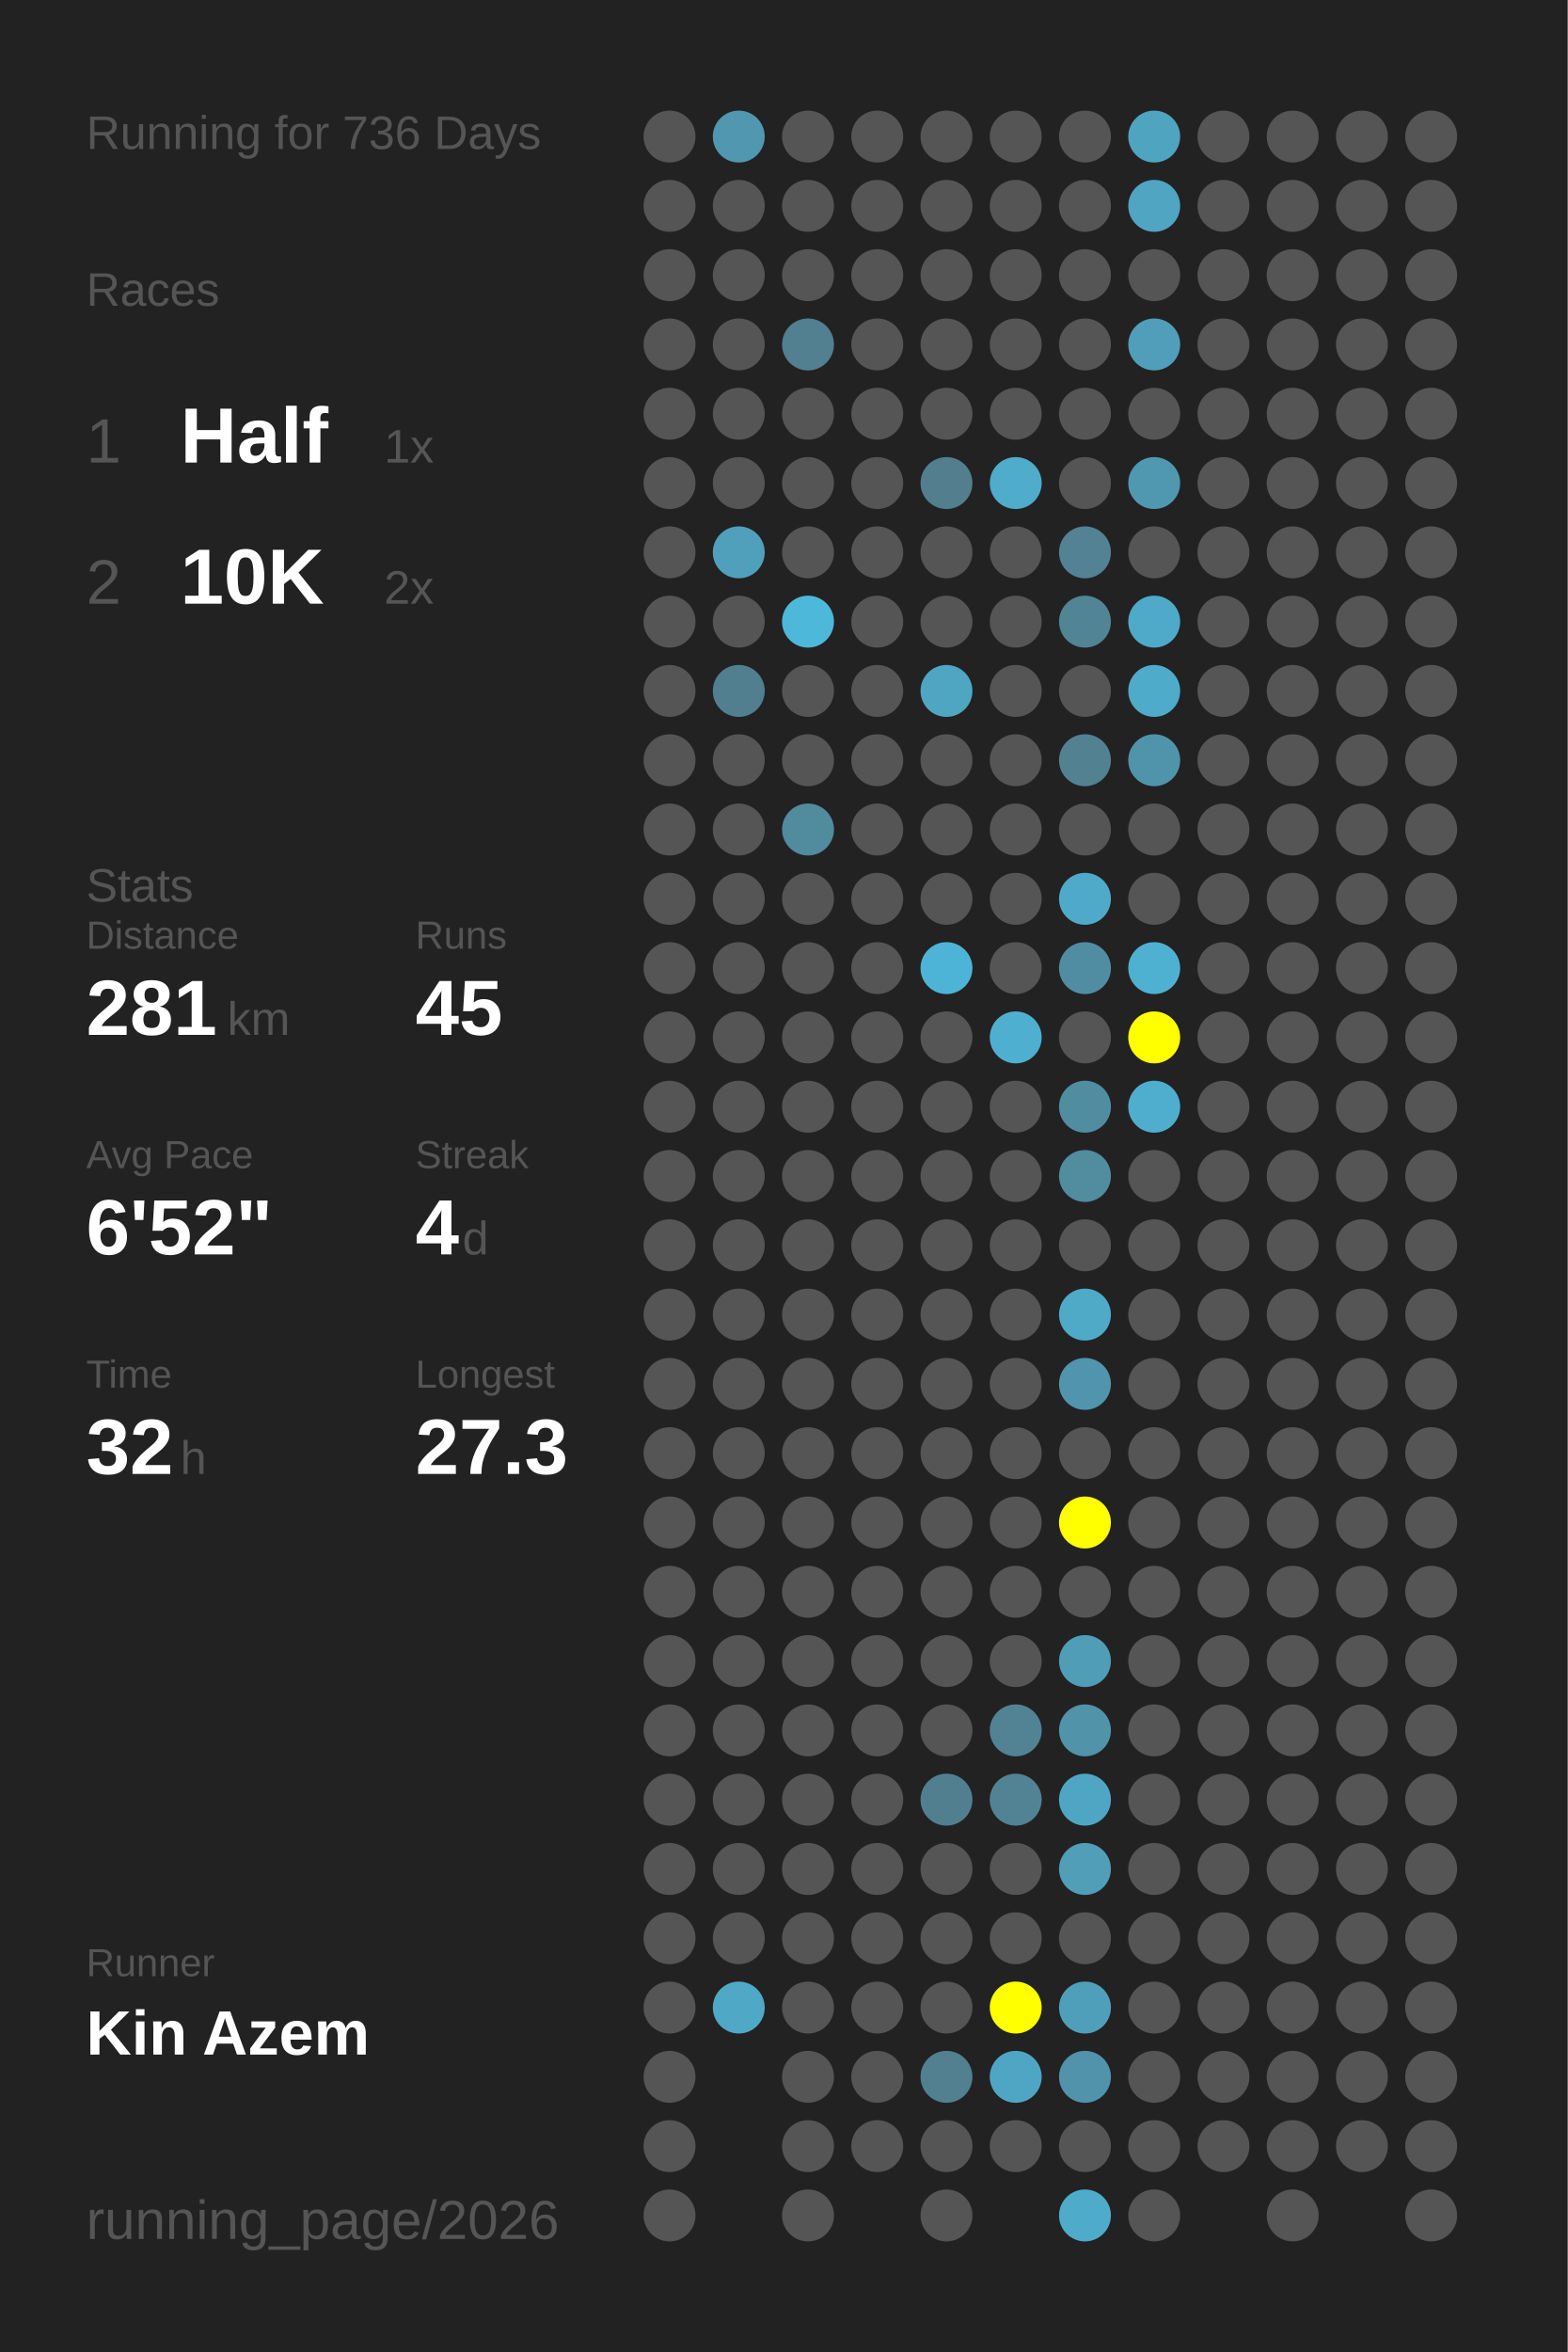
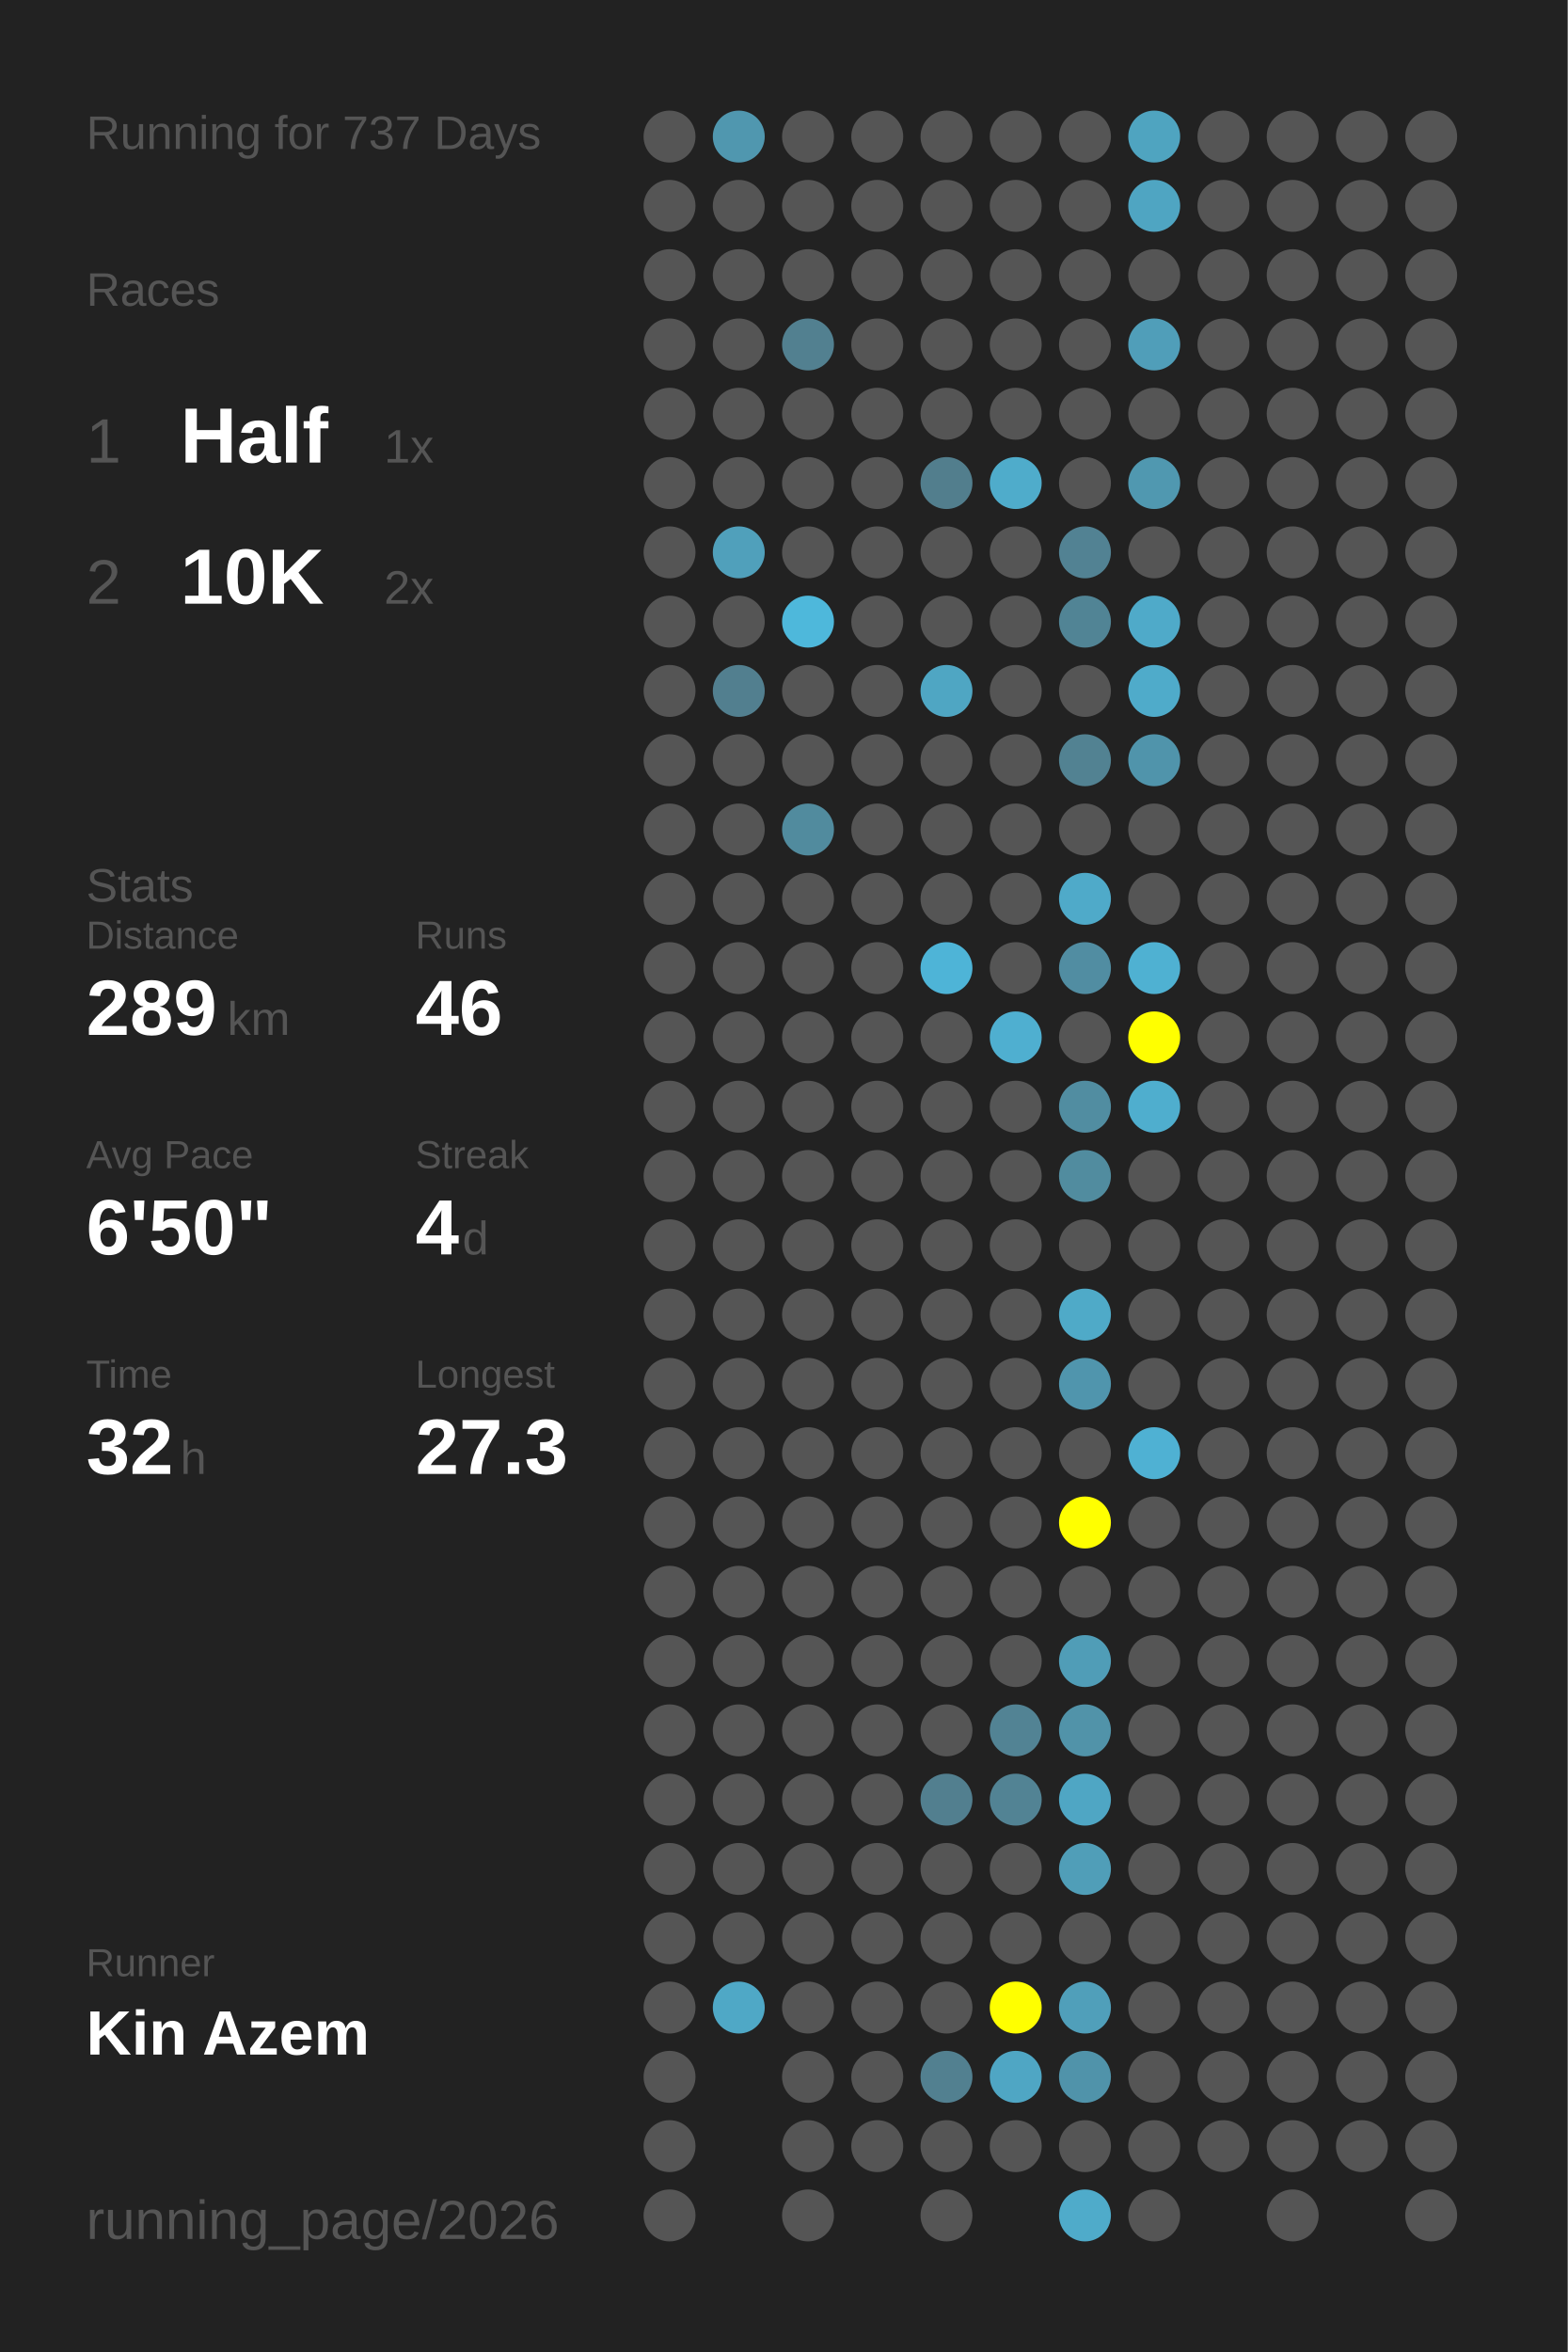
<svg xmlns="http://www.w3.org/2000/svg" baseProfile="full" height="300mm" version="1.1" viewBox="0,0,200,300" width="200mm">
  <defs />
  <rect fill="#222222" height="300" width="200" x="0" y="0" />
-   <text fill="#555555" style="font-size:6px; font-family:Arial;" x="11" y="19">Running for 736 Days</text>
+   <text fill="#555555" style="font-size:6px; font-family:Arial;" x="11" y="19">Running for 737 Days</text>
  <text fill="#555555" style="font-size:6px; font-family:Arial;" x="11" y="39">Races</text>
  <text fill="#555555" style="font-size:8px; font-family:Arial;" x="11" y="59">1</text>
  <text fill="#FFFFFF" style="font-size:10px; font-family:Arial; font-weight:bold;" x="23" y="59">Half</text>
  <text fill="#555555" style="font-size:6px; font-family:Arial;" x="49" y="59">1x</text>
  <text fill="#555555" style="font-size:8px; font-family:Arial;" x="11" y="77">2</text>
  <text fill="#FFFFFF" style="font-size:10px; font-family:Arial; font-weight:bold;" x="23" y="77">10K</text>
  <text fill="#555555" style="font-size:6px; font-family:Arial;" x="49" y="77">2x</text>
  <text fill="#555555" style="font-size:6px; font-family:Arial;" x="11" y="115">Stats</text>
  <text fill="#555555" style="font-size:5px; font-family:Arial;" x="11" y="121">Distance</text>
-   <text fill="#FFFFFF" style="font-size:10px; font-family:Arial; font-weight:bold;" x="11" y="132">281</text>
+   <text fill="#FFFFFF" style="font-size:10px; font-family:Arial; font-weight:bold;" x="11" y="132">289</text>
  <text fill="#555555" style="font-size:6px; font-family:Arial;" x="29" y="132">km</text>
  <text fill="#555555" style="font-size:5px; font-family:Arial;" x="53" y="121">Runs</text>
-   <text fill="#FFFFFF" style="font-size:10px; font-family:Arial; font-weight:bold;" x="53" y="132">45</text>
+   <text fill="#FFFFFF" style="font-size:10px; font-family:Arial; font-weight:bold;" x="53" y="132">46</text>
  <text fill="#555555" style="font-size:5px; font-family:Arial;" x="11" y="149">Avg Pace</text>
-   <text fill="#FFFFFF" style="font-size:10px; font-family:Arial; font-weight:bold;" x="11" y="160">6'52"</text>
+   <text fill="#FFFFFF" style="font-size:10px; font-family:Arial; font-weight:bold;" x="11" y="160">6'50"</text>
  <text fill="#555555" style="font-size:5px; font-family:Arial;" x="53" y="149">Streak</text>
  <text fill="#FFFFFF" style="font-size:10px; font-family:Arial; font-weight:bold;" x="53" y="160">4</text>
  <text fill="#555555" style="font-size:6px; font-family:Arial;" x="59" y="160">d</text>
  <text fill="#555555" style="font-size:5px; font-family:Arial;" x="11" y="177">Time</text>
  <text fill="#FFFFFF" style="font-size:10px; font-family:Arial; font-weight:bold;" x="11" y="188">32</text>
  <text fill="#555555" style="font-size:6px; font-family:Arial;" x="23" y="188">h</text>
  <text fill="#555555" style="font-size:5px; font-family:Arial;" x="53" y="177">Longest</text>
  <text fill="#FFFFFF" style="font-size:10px; font-family:Arial; font-weight:bold;" x="53" y="188">27.3</text>
  <text fill="#555555" style="font-size:5px; font-family:Arial;" x="11" y="252.065">Runner</text>
  <text fill="#FFFFFF" style="font-size:8px; font-family:Arial; font-weight:bold;" x="11" y="262.065">Kin Azem</text>
  <text fill="#555555" style="font-size:7px; font-family:Arial;" x="11" y="285.581">running_page/2026</text>
  <circle cx="85.417" cy="17.419" fill="#555555" r="3.312" />
  <circle cx="85.417" cy="26.258" fill="#555555" r="3.312" />
  <circle cx="85.417" cy="35.097" fill="#555555" r="3.312" />
  <circle cx="85.417" cy="43.935" fill="#555555" r="3.312" />
  <circle cx="85.417" cy="52.774" fill="#555555" r="3.312" />
  <circle cx="85.417" cy="61.613" fill="#555555" r="3.312" />
  <circle cx="85.417" cy="70.452" fill="#555555" r="3.312" />
  <circle cx="85.417" cy="79.29" fill="#555555" r="3.312" />
  <circle cx="85.417" cy="88.129" fill="#555555" r="3.312" />
  <circle cx="85.417" cy="96.968" fill="#555555" r="3.312" />
  <circle cx="85.417" cy="105.806" fill="#555555" r="3.312" />
  <circle cx="85.417" cy="114.645" fill="#555555" r="3.312" />
  <circle cx="85.417" cy="123.484" fill="#555555" r="3.312" />
  <circle cx="85.417" cy="132.323" fill="#555555" r="3.312" />
  <circle cx="85.417" cy="141.161" fill="#555555" r="3.312" />
  <circle cx="85.417" cy="150" fill="#555555" r="3.312" />
  <circle cx="85.417" cy="158.839" fill="#555555" r="3.312" />
  <circle cx="85.417" cy="167.677" fill="#555555" r="3.312" />
  <circle cx="85.417" cy="176.516" fill="#555555" r="3.312" />
  <circle cx="85.417" cy="185.355" fill="#555555" r="3.312" />
  <circle cx="85.417" cy="194.194" fill="#555555" r="3.312" />
  <circle cx="85.417" cy="203.032" fill="#555555" r="3.312" />
  <circle cx="85.417" cy="211.871" fill="#555555" r="3.312" />
  <circle cx="85.417" cy="220.71" fill="#555555" r="3.312" />
  <circle cx="85.417" cy="229.548" fill="#555555" r="3.312" />
  <circle cx="85.417" cy="238.387" fill="#555555" r="3.312" />
  <circle cx="85.417" cy="247.226" fill="#555555" r="3.312" />
  <circle cx="85.417" cy="256.065" fill="#555555" r="3.312" />
  <circle cx="85.417" cy="264.903" fill="#555555" r="3.312" />
  <circle cx="85.417" cy="273.742" fill="#555555" r="3.312" />
  <circle cx="85.417" cy="282.581" fill="#555555" r="3.312" />
  <circle cx="94.25" cy="17.419" fill="#5097af" r="3.312" />
  <circle cx="94.25" cy="26.258" fill="#555555" r="3.312" />
  <circle cx="94.25" cy="35.097" fill="#555555" r="3.312" />
  <circle cx="94.25" cy="43.935" fill="#555555" r="3.312" />
  <circle cx="94.25" cy="52.774" fill="#555555" r="3.312" />
  <circle cx="94.25" cy="61.613" fill="#555555" r="3.312" />
  <circle cx="94.25" cy="70.452" fill="#50a0bb" r="3.312" />
  <circle cx="94.25" cy="79.29" fill="#555555" r="3.312" />
  <circle cx="94.25" cy="88.129" fill="#527f8f" r="3.312" />
  <circle cx="94.25" cy="96.968" fill="#555555" r="3.312" />
  <circle cx="94.25" cy="105.806" fill="#555555" r="3.312" />
  <circle cx="94.25" cy="114.645" fill="#555555" r="3.312" />
  <circle cx="94.25" cy="123.484" fill="#555555" r="3.312" />
  <circle cx="94.25" cy="132.323" fill="#555555" r="3.312" />
  <circle cx="94.25" cy="141.161" fill="#555555" r="3.312" />
  <circle cx="94.25" cy="150" fill="#555555" r="3.312" />
  <circle cx="94.25" cy="158.839" fill="#555555" r="3.312" />
  <circle cx="94.25" cy="167.677" fill="#555555" r="3.312" />
  <circle cx="94.25" cy="176.516" fill="#555555" r="3.312" />
  <circle cx="94.25" cy="185.355" fill="#555555" r="3.312" />
  <circle cx="94.25" cy="194.194" fill="#555555" r="3.312" />
  <circle cx="94.25" cy="203.032" fill="#555555" r="3.312" />
  <circle cx="94.25" cy="211.871" fill="#555555" r="3.312" />
  <circle cx="94.25" cy="220.71" fill="#555555" r="3.312" />
  <circle cx="94.25" cy="229.548" fill="#555555" r="3.312" />
  <circle cx="94.25" cy="238.387" fill="#555555" r="3.312" />
  <circle cx="94.25" cy="247.226" fill="#555555" r="3.312" />
  <circle cx="94.25" cy="256.065" fill="#4fa8c6" r="3.312" />
  <circle cx="103.083" cy="17.419" fill="#555555" r="3.312" />
  <circle cx="103.083" cy="26.258" fill="#555555" r="3.312" />
  <circle cx="103.083" cy="35.097" fill="#555555" r="3.312" />
  <circle cx="103.083" cy="43.935" fill="#528090" r="3.312" />
  <circle cx="103.083" cy="52.774" fill="#555555" r="3.312" />
  <circle cx="103.083" cy="61.613" fill="#555555" r="3.312" />
  <circle cx="103.083" cy="70.452" fill="#555555" r="3.312" />
  <circle cx="103.083" cy="79.29" fill="#4eb8db" r="3.312" />
  <circle cx="103.083" cy="88.129" fill="#555555" r="3.312" />
  <circle cx="103.083" cy="96.968" fill="#555555" r="3.312" />
  <circle cx="103.083" cy="105.806" fill="#518b9e" r="3.312" />
  <circle cx="103.083" cy="114.645" fill="#555555" r="3.312" />
  <circle cx="103.083" cy="123.484" fill="#555555" r="3.312" />
  <circle cx="103.083" cy="132.323" fill="#555555" r="3.312" />
  <circle cx="103.083" cy="141.161" fill="#555555" r="3.312" />
  <circle cx="103.083" cy="150" fill="#555555" r="3.312" />
  <circle cx="103.083" cy="158.839" fill="#555555" r="3.312" />
  <circle cx="103.083" cy="167.677" fill="#555555" r="3.312" />
  <circle cx="103.083" cy="176.516" fill="#555555" r="3.312" />
  <circle cx="103.083" cy="185.355" fill="#555555" r="3.312" />
  <circle cx="103.083" cy="194.194" fill="#555555" r="3.312" />
  <circle cx="103.083" cy="203.032" fill="#555555" r="3.312" />
  <circle cx="103.083" cy="211.871" fill="#555555" r="3.312" />
  <circle cx="103.083" cy="220.71" fill="#555555" r="3.312" />
  <circle cx="103.083" cy="229.548" fill="#555555" r="3.312" />
  <circle cx="103.083" cy="238.387" fill="#555555" r="3.312" />
  <circle cx="103.083" cy="247.226" fill="#555555" r="3.312" />
  <circle cx="103.083" cy="256.065" fill="#555555" r="3.312" />
  <circle cx="103.083" cy="264.903" fill="#555555" r="3.312" />
  <circle cx="103.083" cy="273.742" fill="#555555" r="3.312" />
  <circle cx="103.083" cy="282.581" fill="#555555" r="3.312" />
  <circle cx="111.917" cy="17.419" fill="#555555" r="3.312" />
  <circle cx="111.917" cy="26.258" fill="#555555" r="3.312" />
  <circle cx="111.917" cy="35.097" fill="#555555" r="3.312" />
  <circle cx="111.917" cy="43.935" fill="#555555" r="3.312" />
  <circle cx="111.917" cy="52.774" fill="#555555" r="3.312" />
  <circle cx="111.917" cy="61.613" fill="#555555" r="3.312" />
  <circle cx="111.917" cy="70.452" fill="#555555" r="3.312" />
  <circle cx="111.917" cy="79.29" fill="#555555" r="3.312" />
  <circle cx="111.917" cy="88.129" fill="#555555" r="3.312" />
  <circle cx="111.917" cy="96.968" fill="#555555" r="3.312" />
  <circle cx="111.917" cy="105.806" fill="#555555" r="3.312" />
  <circle cx="111.917" cy="114.645" fill="#555555" r="3.312" />
  <circle cx="111.917" cy="123.484" fill="#555555" r="3.312" />
  <circle cx="111.917" cy="132.323" fill="#555555" r="3.312" />
  <circle cx="111.917" cy="141.161" fill="#555555" r="3.312" />
  <circle cx="111.917" cy="150" fill="#555555" r="3.312" />
  <circle cx="111.917" cy="158.839" fill="#555555" r="3.312" />
  <circle cx="111.917" cy="167.677" fill="#555555" r="3.312" />
  <circle cx="111.917" cy="176.516" fill="#555555" r="3.312" />
  <circle cx="111.917" cy="185.355" fill="#555555" r="3.312" />
  <circle cx="111.917" cy="194.194" fill="#555555" r="3.312" />
  <circle cx="111.917" cy="203.032" fill="#555555" r="3.312" />
  <circle cx="111.917" cy="211.871" fill="#555555" r="3.312" />
  <circle cx="111.917" cy="220.71" fill="#555555" r="3.312" />
  <circle cx="111.917" cy="229.548" fill="#555555" r="3.312" />
  <circle cx="111.917" cy="238.387" fill="#555555" r="3.312" />
  <circle cx="111.917" cy="247.226" fill="#555555" r="3.312" />
  <circle cx="111.917" cy="256.065" fill="#555555" r="3.312" />
  <circle cx="111.917" cy="264.903" fill="#555555" r="3.312" />
  <circle cx="111.917" cy="273.742" fill="#555555" r="3.312" />
  <circle cx="120.75" cy="17.419" fill="#555555" r="3.312" />
  <circle cx="120.75" cy="26.258" fill="#555555" r="3.312" />
  <circle cx="120.75" cy="35.097" fill="#555555" r="3.312" />
  <circle cx="120.75" cy="43.935" fill="#555555" r="3.312" />
  <circle cx="120.75" cy="52.774" fill="#555555" r="3.312" />
  <circle cx="120.75" cy="61.613" fill="#527e8d" r="3.312" />
  <circle cx="120.75" cy="70.452" fill="#555555" r="3.312" />
  <circle cx="120.75" cy="79.29" fill="#555555" r="3.312" />
  <circle cx="120.75" cy="88.129" fill="#4fa6c3" r="3.312" />
  <circle cx="120.75" cy="96.968" fill="#555555" r="3.312" />
  <circle cx="120.75" cy="105.806" fill="#555555" r="3.312" />
  <circle cx="120.75" cy="114.645" fill="#555555" r="3.312" />
  <circle cx="120.75" cy="123.484" fill="#4eb4d7" r="3.312" />
  <circle cx="120.75" cy="132.323" fill="#555555" r="3.312" />
  <circle cx="120.75" cy="141.161" fill="#555555" r="3.312" />
  <circle cx="120.75" cy="150" fill="#555555" r="3.312" />
  <circle cx="120.75" cy="158.839" fill="#555555" r="3.312" />
  <circle cx="120.75" cy="167.677" fill="#555555" r="3.312" />
  <circle cx="120.75" cy="176.516" fill="#555555" r="3.312" />
  <circle cx="120.75" cy="185.355" fill="#555555" r="3.312" />
  <circle cx="120.75" cy="194.194" fill="#555555" r="3.312" />
  <circle cx="120.75" cy="203.032" fill="#555555" r="3.312" />
  <circle cx="120.75" cy="211.871" fill="#555555" r="3.312" />
  <circle cx="120.75" cy="220.71" fill="#555555" r="3.312" />
  <circle cx="120.75" cy="229.548" fill="#527f8f" r="3.312" />
  <circle cx="120.75" cy="238.387" fill="#555555" r="3.312" />
  <circle cx="120.75" cy="247.226" fill="#555555" r="3.312" />
  <circle cx="120.75" cy="256.065" fill="#555555" r="3.312" />
  <circle cx="120.75" cy="264.903" fill="#528090" r="3.312" />
  <circle cx="120.75" cy="273.742" fill="#555555" r="3.312" />
  <circle cx="120.75" cy="282.581" fill="#555555" r="3.312" />
  <circle cx="129.583" cy="17.419" fill="#555555" r="3.312" />
  <circle cx="129.583" cy="26.258" fill="#555555" r="3.312" />
  <circle cx="129.583" cy="35.097" fill="#555555" r="3.312" />
  <circle cx="129.583" cy="43.935" fill="#555555" r="3.312" />
  <circle cx="129.583" cy="52.774" fill="#555555" r="3.312" />
  <circle cx="129.583" cy="61.613" fill="#4faccb" r="3.312" />
  <circle cx="129.583" cy="70.452" fill="#555555" r="3.312" />
  <circle cx="129.583" cy="79.29" fill="#555555" r="3.312" />
  <circle cx="129.583" cy="88.129" fill="#555555" r="3.312" />
  <circle cx="129.583" cy="96.968" fill="#555555" r="3.312" />
  <circle cx="129.583" cy="105.806" fill="#555555" r="3.312" />
  <circle cx="129.583" cy="114.645" fill="#555555" r="3.312" />
  <circle cx="129.583" cy="123.484" fill="#555555" r="3.312" />
  <circle cx="129.583" cy="132.323" fill="#4fafd0" r="3.312" />
  <circle cx="129.583" cy="141.161" fill="#555555" r="3.312" />
  <circle cx="129.583" cy="150" fill="#555555" r="3.312" />
  <circle cx="129.583" cy="158.839" fill="#555555" r="3.312" />
  <circle cx="129.583" cy="167.677" fill="#555555" r="3.312" />
  <circle cx="129.583" cy="176.516" fill="#555555" r="3.312" />
  <circle cx="129.583" cy="185.355" fill="#555555" r="3.312" />
  <circle cx="129.583" cy="194.194" fill="#555555" r="3.312" />
  <circle cx="129.583" cy="203.032" fill="#555555" r="3.312" />
  <circle cx="129.583" cy="211.871" fill="#555555" r="3.312" />
  <circle cx="129.583" cy="220.71" fill="#528394" r="3.312" />
  <circle cx="129.583" cy="229.548" fill="#528394" r="3.312" />
  <circle cx="129.583" cy="238.387" fill="#555555" r="3.312" />
  <circle cx="129.583" cy="247.226" fill="#555555" r="3.312" />
  <circle cx="129.583" cy="256.065" fill="#FFFF00" r="3.312" />
  <circle cx="129.583" cy="264.903" fill="#4fa6c4" r="3.312" />
  <circle cx="129.583" cy="273.742" fill="#555555" r="3.312" />
  <circle cx="138.417" cy="17.419" fill="#555555" r="3.312" />
  <circle cx="138.417" cy="26.258" fill="#555555" r="3.312" />
  <circle cx="138.417" cy="35.097" fill="#555555" r="3.312" />
  <circle cx="138.417" cy="43.935" fill="#555555" r="3.312" />
  <circle cx="138.417" cy="52.774" fill="#555555" r="3.312" />
  <circle cx="138.417" cy="61.613" fill="#555555" r="3.312" />
  <circle cx="138.417" cy="70.452" fill="#528293" r="3.312" />
  <circle cx="138.417" cy="79.29" fill="#518495" r="3.312" />
  <circle cx="138.417" cy="88.129" fill="#555555" r="3.312" />
  <circle cx="138.417" cy="96.968" fill="#528292" r="3.312" />
  <circle cx="138.417" cy="105.806" fill="#555555" r="3.312" />
  <circle cx="138.417" cy="114.645" fill="#4faac9" r="3.312" />
  <circle cx="138.417" cy="123.484" fill="#518da2" r="3.312" />
  <circle cx="138.417" cy="132.323" fill="#555555" r="3.312" />
  <circle cx="138.417" cy="141.161" fill="#518da1" r="3.312" />
  <circle cx="138.417" cy="150" fill="#518c9f" r="3.312" />
  <circle cx="138.417" cy="158.839" fill="#555555" r="3.312" />
  <circle cx="138.417" cy="167.677" fill="#4faac8" r="3.312" />
  <circle cx="138.417" cy="176.516" fill="#5095ad" r="3.312" />
  <circle cx="138.417" cy="185.355" fill="#555555" r="3.312" />
  <circle cx="138.417" cy="194.194" fill="#FFFF00" r="3.312" />
  <circle cx="138.417" cy="203.032" fill="#555555" r="3.312" />
  <circle cx="138.417" cy="211.871" fill="#509db7" r="3.312" />
  <circle cx="138.417" cy="220.71" fill="#5193a9" r="3.312" />
  <circle cx="138.417" cy="229.548" fill="#4fa6c4" r="3.312" />
  <circle cx="138.417" cy="238.387" fill="#509eb8" r="3.312" />
  <circle cx="138.417" cy="247.226" fill="#555555" r="3.312" />
  <circle cx="138.417" cy="256.065" fill="#509fba" r="3.312" />
  <circle cx="138.417" cy="264.903" fill="#5093aa" r="3.312" />
  <circle cx="138.417" cy="273.742" fill="#555555" r="3.312" />
  <circle cx="138.417" cy="282.581" fill="#4fabca" r="3.312" />
  <circle cx="147.25" cy="17.419" fill="#4fa4c0" r="3.312" />
  <circle cx="147.25" cy="26.258" fill="#4fa5c2" r="3.312" />
  <circle cx="147.25" cy="35.097" fill="#555555" r="3.312" />
  <circle cx="147.25" cy="43.935" fill="#509eb9" r="3.312" />
  <circle cx="147.25" cy="52.774" fill="#555555" r="3.312" />
  <circle cx="147.25" cy="61.613" fill="#5098b0" r="3.312" />
  <circle cx="147.25" cy="70.452" fill="#555555" r="3.312" />
  <circle cx="147.25" cy="79.29" fill="#4faac9" r="3.312" />
  <circle cx="147.25" cy="88.129" fill="#4fabca" r="3.312" />
  <circle cx="147.25" cy="96.968" fill="#5094ab" r="3.312" />
  <circle cx="147.25" cy="105.806" fill="#555555" r="3.312" />
  <circle cx="147.25" cy="114.645" fill="#555555" r="3.312" />
  <circle cx="147.25" cy="123.484" fill="#4fb1d2" r="3.312" />
  <circle cx="147.25" cy="132.323" fill="#FFFF00" r="3.312" />
  <circle cx="147.25" cy="141.161" fill="#4faece" r="3.312" />
  <circle cx="147.25" cy="150" fill="#555555" r="3.312" />
  <circle cx="147.25" cy="158.839" fill="#555555" r="3.312" />
  <circle cx="147.25" cy="167.677" fill="#555555" r="3.312" />
  <circle cx="147.25" cy="176.516" fill="#555555" r="3.312" />
-   <circle cx="147.25" cy="185.355" fill="#555555" r="3.312" />
+   <circle cx="147.25" cy="185.355" fill="#4fb1d3" r="3.312" />
  <circle cx="147.25" cy="194.194" fill="#555555" r="3.312" />
  <circle cx="147.25" cy="203.032" fill="#555555" r="3.312" />
  <circle cx="147.25" cy="211.871" fill="#555555" r="3.312" />
  <circle cx="147.25" cy="220.71" fill="#555555" r="3.312" />
  <circle cx="147.25" cy="229.548" fill="#555555" r="3.312" />
  <circle cx="147.25" cy="238.387" fill="#555555" r="3.312" />
  <circle cx="147.25" cy="247.226" fill="#555555" r="3.312" />
  <circle cx="147.25" cy="256.065" fill="#555555" r="3.312" />
  <circle cx="147.25" cy="264.903" fill="#555555" r="3.312" />
  <circle cx="147.25" cy="273.742" fill="#555555" r="3.312" />
  <circle cx="147.25" cy="282.581" fill="#555555" r="3.312" />
  <circle cx="156.083" cy="17.419" fill="#555555" r="3.312" />
  <circle cx="156.083" cy="26.258" fill="#555555" r="3.312" />
  <circle cx="156.083" cy="35.097" fill="#555555" r="3.312" />
  <circle cx="156.083" cy="43.935" fill="#555555" r="3.312" />
  <circle cx="156.083" cy="52.774" fill="#555555" r="3.312" />
  <circle cx="156.083" cy="61.613" fill="#555555" r="3.312" />
  <circle cx="156.083" cy="70.452" fill="#555555" r="3.312" />
  <circle cx="156.083" cy="79.29" fill="#555555" r="3.312" />
  <circle cx="156.083" cy="88.129" fill="#555555" r="3.312" />
  <circle cx="156.083" cy="96.968" fill="#555555" r="3.312" />
  <circle cx="156.083" cy="105.806" fill="#555555" r="3.312" />
  <circle cx="156.083" cy="114.645" fill="#555555" r="3.312" />
  <circle cx="156.083" cy="123.484" fill="#555555" r="3.312" />
  <circle cx="156.083" cy="132.323" fill="#555555" r="3.312" />
  <circle cx="156.083" cy="141.161" fill="#555555" r="3.312" />
  <circle cx="156.083" cy="150" fill="#555555" r="3.312" />
  <circle cx="156.083" cy="158.839" fill="#555555" r="3.312" />
  <circle cx="156.083" cy="167.677" fill="#555555" r="3.312" />
  <circle cx="156.083" cy="176.516" fill="#555555" r="3.312" />
  <circle cx="156.083" cy="185.355" fill="#555555" r="3.312" />
  <circle cx="156.083" cy="194.194" fill="#555555" r="3.312" />
  <circle cx="156.083" cy="203.032" fill="#555555" r="3.312" />
  <circle cx="156.083" cy="211.871" fill="#555555" r="3.312" />
  <circle cx="156.083" cy="220.71" fill="#555555" r="3.312" />
  <circle cx="156.083" cy="229.548" fill="#555555" r="3.312" />
  <circle cx="156.083" cy="238.387" fill="#555555" r="3.312" />
  <circle cx="156.083" cy="247.226" fill="#555555" r="3.312" />
  <circle cx="156.083" cy="256.065" fill="#555555" r="3.312" />
  <circle cx="156.083" cy="264.903" fill="#555555" r="3.312" />
  <circle cx="156.083" cy="273.742" fill="#555555" r="3.312" />
  <circle cx="164.917" cy="17.419" fill="#555555" r="3.312" />
  <circle cx="164.917" cy="26.258" fill="#555555" r="3.312" />
  <circle cx="164.917" cy="35.097" fill="#555555" r="3.312" />
  <circle cx="164.917" cy="43.935" fill="#555555" r="3.312" />
  <circle cx="164.917" cy="52.774" fill="#555555" r="3.312" />
  <circle cx="164.917" cy="61.613" fill="#555555" r="3.312" />
  <circle cx="164.917" cy="70.452" fill="#555555" r="3.312" />
  <circle cx="164.917" cy="79.29" fill="#555555" r="3.312" />
  <circle cx="164.917" cy="88.129" fill="#555555" r="3.312" />
  <circle cx="164.917" cy="96.968" fill="#555555" r="3.312" />
  <circle cx="164.917" cy="105.806" fill="#555555" r="3.312" />
  <circle cx="164.917" cy="114.645" fill="#555555" r="3.312" />
  <circle cx="164.917" cy="123.484" fill="#555555" r="3.312" />
  <circle cx="164.917" cy="132.323" fill="#555555" r="3.312" />
  <circle cx="164.917" cy="141.161" fill="#555555" r="3.312" />
  <circle cx="164.917" cy="150" fill="#555555" r="3.312" />
  <circle cx="164.917" cy="158.839" fill="#555555" r="3.312" />
  <circle cx="164.917" cy="167.677" fill="#555555" r="3.312" />
  <circle cx="164.917" cy="176.516" fill="#555555" r="3.312" />
  <circle cx="164.917" cy="185.355" fill="#555555" r="3.312" />
  <circle cx="164.917" cy="194.194" fill="#555555" r="3.312" />
  <circle cx="164.917" cy="203.032" fill="#555555" r="3.312" />
  <circle cx="164.917" cy="211.871" fill="#555555" r="3.312" />
  <circle cx="164.917" cy="220.71" fill="#555555" r="3.312" />
  <circle cx="164.917" cy="229.548" fill="#555555" r="3.312" />
  <circle cx="164.917" cy="238.387" fill="#555555" r="3.312" />
  <circle cx="164.917" cy="247.226" fill="#555555" r="3.312" />
  <circle cx="164.917" cy="256.065" fill="#555555" r="3.312" />
  <circle cx="164.917" cy="264.903" fill="#555555" r="3.312" />
  <circle cx="164.917" cy="273.742" fill="#555555" r="3.312" />
  <circle cx="164.917" cy="282.581" fill="#555555" r="3.312" />
  <circle cx="173.75" cy="17.419" fill="#555555" r="3.312" />
  <circle cx="173.75" cy="26.258" fill="#555555" r="3.312" />
  <circle cx="173.75" cy="35.097" fill="#555555" r="3.312" />
  <circle cx="173.75" cy="43.935" fill="#555555" r="3.312" />
  <circle cx="173.75" cy="52.774" fill="#555555" r="3.312" />
  <circle cx="173.75" cy="61.613" fill="#555555" r="3.312" />
  <circle cx="173.75" cy="70.452" fill="#555555" r="3.312" />
  <circle cx="173.75" cy="79.29" fill="#555555" r="3.312" />
  <circle cx="173.75" cy="88.129" fill="#555555" r="3.312" />
  <circle cx="173.75" cy="96.968" fill="#555555" r="3.312" />
  <circle cx="173.75" cy="105.806" fill="#555555" r="3.312" />
  <circle cx="173.75" cy="114.645" fill="#555555" r="3.312" />
  <circle cx="173.75" cy="123.484" fill="#555555" r="3.312" />
  <circle cx="173.75" cy="132.323" fill="#555555" r="3.312" />
  <circle cx="173.75" cy="141.161" fill="#555555" r="3.312" />
  <circle cx="173.75" cy="150" fill="#555555" r="3.312" />
  <circle cx="173.75" cy="158.839" fill="#555555" r="3.312" />
  <circle cx="173.75" cy="167.677" fill="#555555" r="3.312" />
  <circle cx="173.75" cy="176.516" fill="#555555" r="3.312" />
  <circle cx="173.75" cy="185.355" fill="#555555" r="3.312" />
  <circle cx="173.75" cy="194.194" fill="#555555" r="3.312" />
  <circle cx="173.75" cy="203.032" fill="#555555" r="3.312" />
  <circle cx="173.75" cy="211.871" fill="#555555" r="3.312" />
  <circle cx="173.75" cy="220.71" fill="#555555" r="3.312" />
  <circle cx="173.75" cy="229.548" fill="#555555" r="3.312" />
  <circle cx="173.75" cy="238.387" fill="#555555" r="3.312" />
  <circle cx="173.75" cy="247.226" fill="#555555" r="3.312" />
  <circle cx="173.75" cy="256.065" fill="#555555" r="3.312" />
  <circle cx="173.75" cy="264.903" fill="#555555" r="3.312" />
  <circle cx="173.75" cy="273.742" fill="#555555" r="3.312" />
  <circle cx="182.583" cy="17.419" fill="#555555" r="3.312" />
  <circle cx="182.583" cy="26.258" fill="#555555" r="3.312" />
  <circle cx="182.583" cy="35.097" fill="#555555" r="3.312" />
  <circle cx="182.583" cy="43.935" fill="#555555" r="3.312" />
  <circle cx="182.583" cy="52.774" fill="#555555" r="3.312" />
  <circle cx="182.583" cy="61.613" fill="#555555" r="3.312" />
  <circle cx="182.583" cy="70.452" fill="#555555" r="3.312" />
  <circle cx="182.583" cy="79.29" fill="#555555" r="3.312" />
  <circle cx="182.583" cy="88.129" fill="#555555" r="3.312" />
  <circle cx="182.583" cy="96.968" fill="#555555" r="3.312" />
  <circle cx="182.583" cy="105.806" fill="#555555" r="3.312" />
  <circle cx="182.583" cy="114.645" fill="#555555" r="3.312" />
  <circle cx="182.583" cy="123.484" fill="#555555" r="3.312" />
  <circle cx="182.583" cy="132.323" fill="#555555" r="3.312" />
  <circle cx="182.583" cy="141.161" fill="#555555" r="3.312" />
  <circle cx="182.583" cy="150" fill="#555555" r="3.312" />
  <circle cx="182.583" cy="158.839" fill="#555555" r="3.312" />
  <circle cx="182.583" cy="167.677" fill="#555555" r="3.312" />
  <circle cx="182.583" cy="176.516" fill="#555555" r="3.312" />
  <circle cx="182.583" cy="185.355" fill="#555555" r="3.312" />
  <circle cx="182.583" cy="194.194" fill="#555555" r="3.312" />
  <circle cx="182.583" cy="203.032" fill="#555555" r="3.312" />
  <circle cx="182.583" cy="211.871" fill="#555555" r="3.312" />
  <circle cx="182.583" cy="220.71" fill="#555555" r="3.312" />
  <circle cx="182.583" cy="229.548" fill="#555555" r="3.312" />
  <circle cx="182.583" cy="238.387" fill="#555555" r="3.312" />
  <circle cx="182.583" cy="247.226" fill="#555555" r="3.312" />
  <circle cx="182.583" cy="256.065" fill="#555555" r="3.312" />
  <circle cx="182.583" cy="264.903" fill="#555555" r="3.312" />
  <circle cx="182.583" cy="273.742" fill="#555555" r="3.312" />
  <circle cx="182.583" cy="282.581" fill="#555555" r="3.312" />
</svg>
